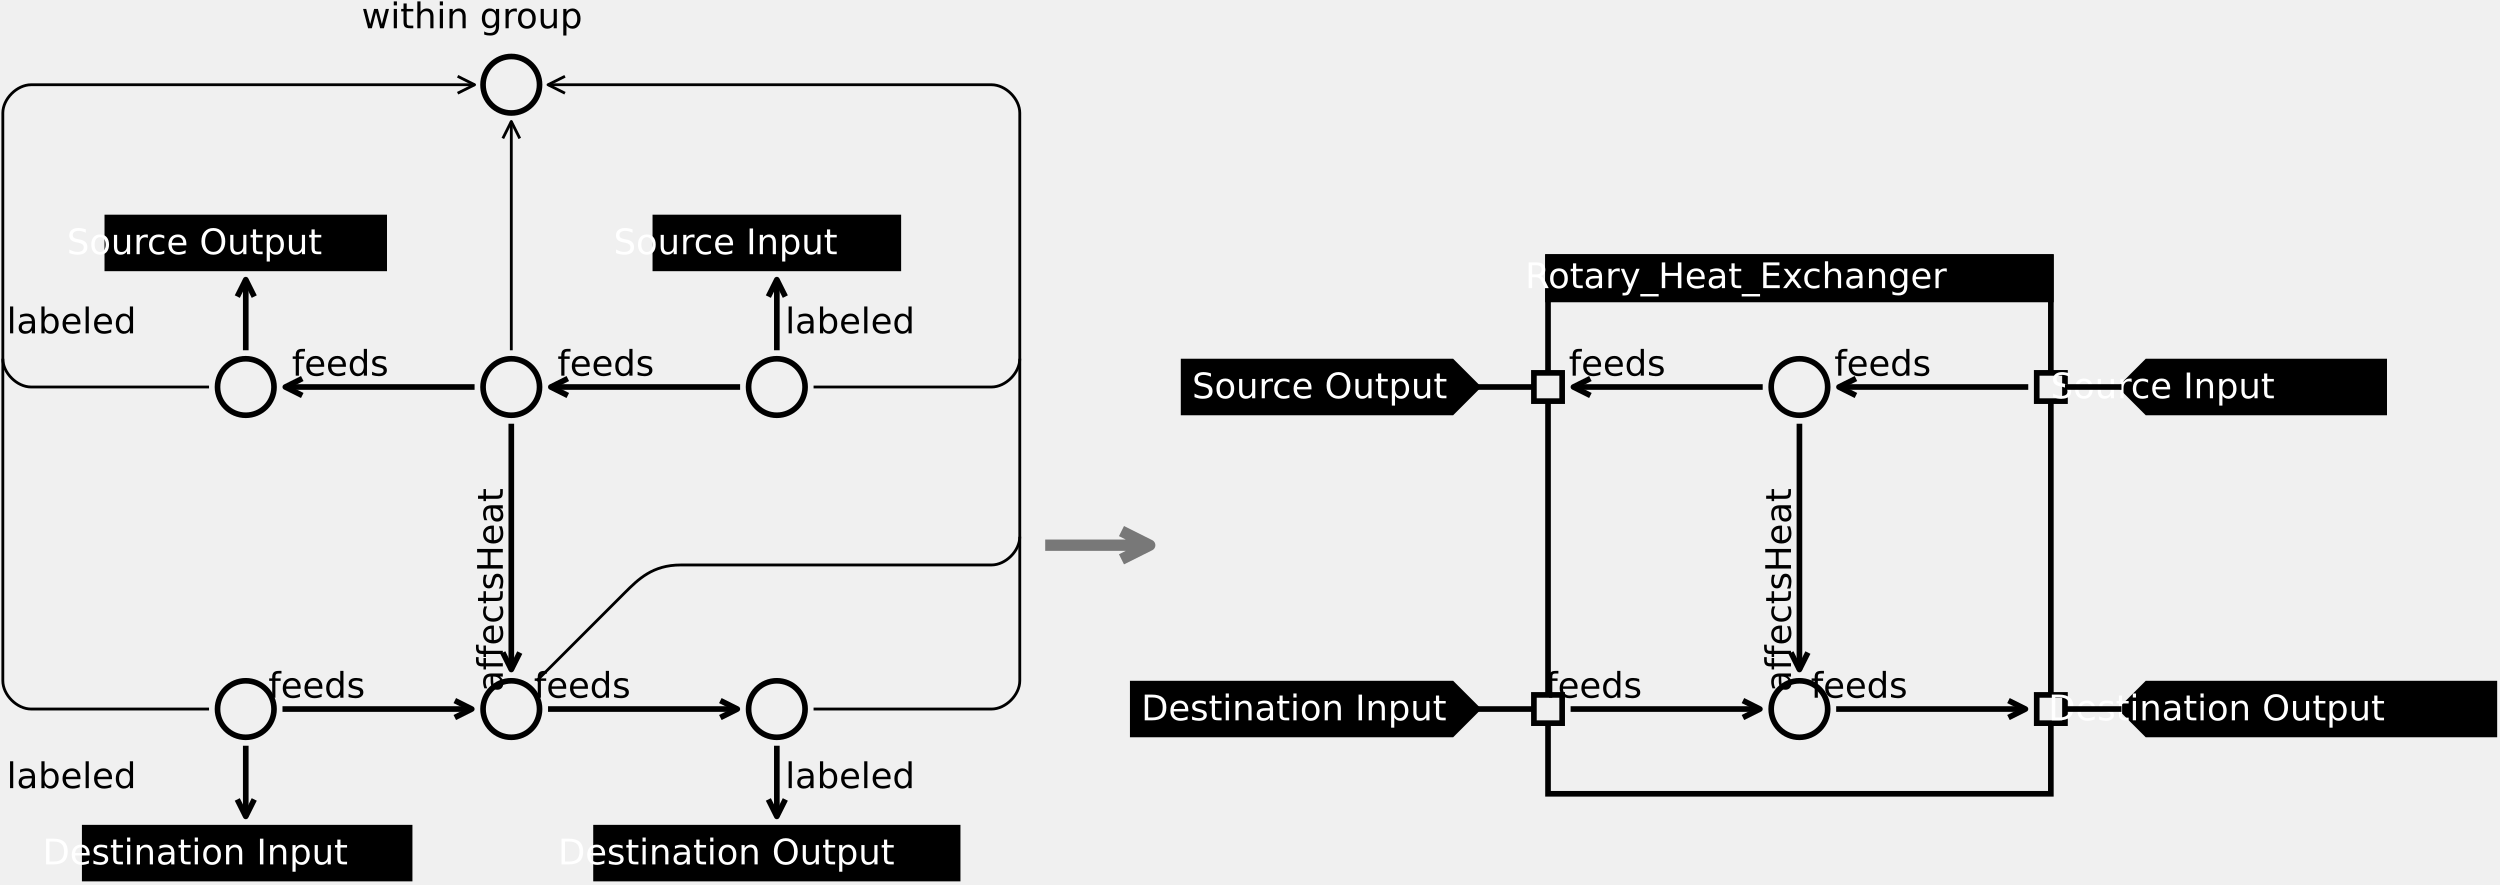
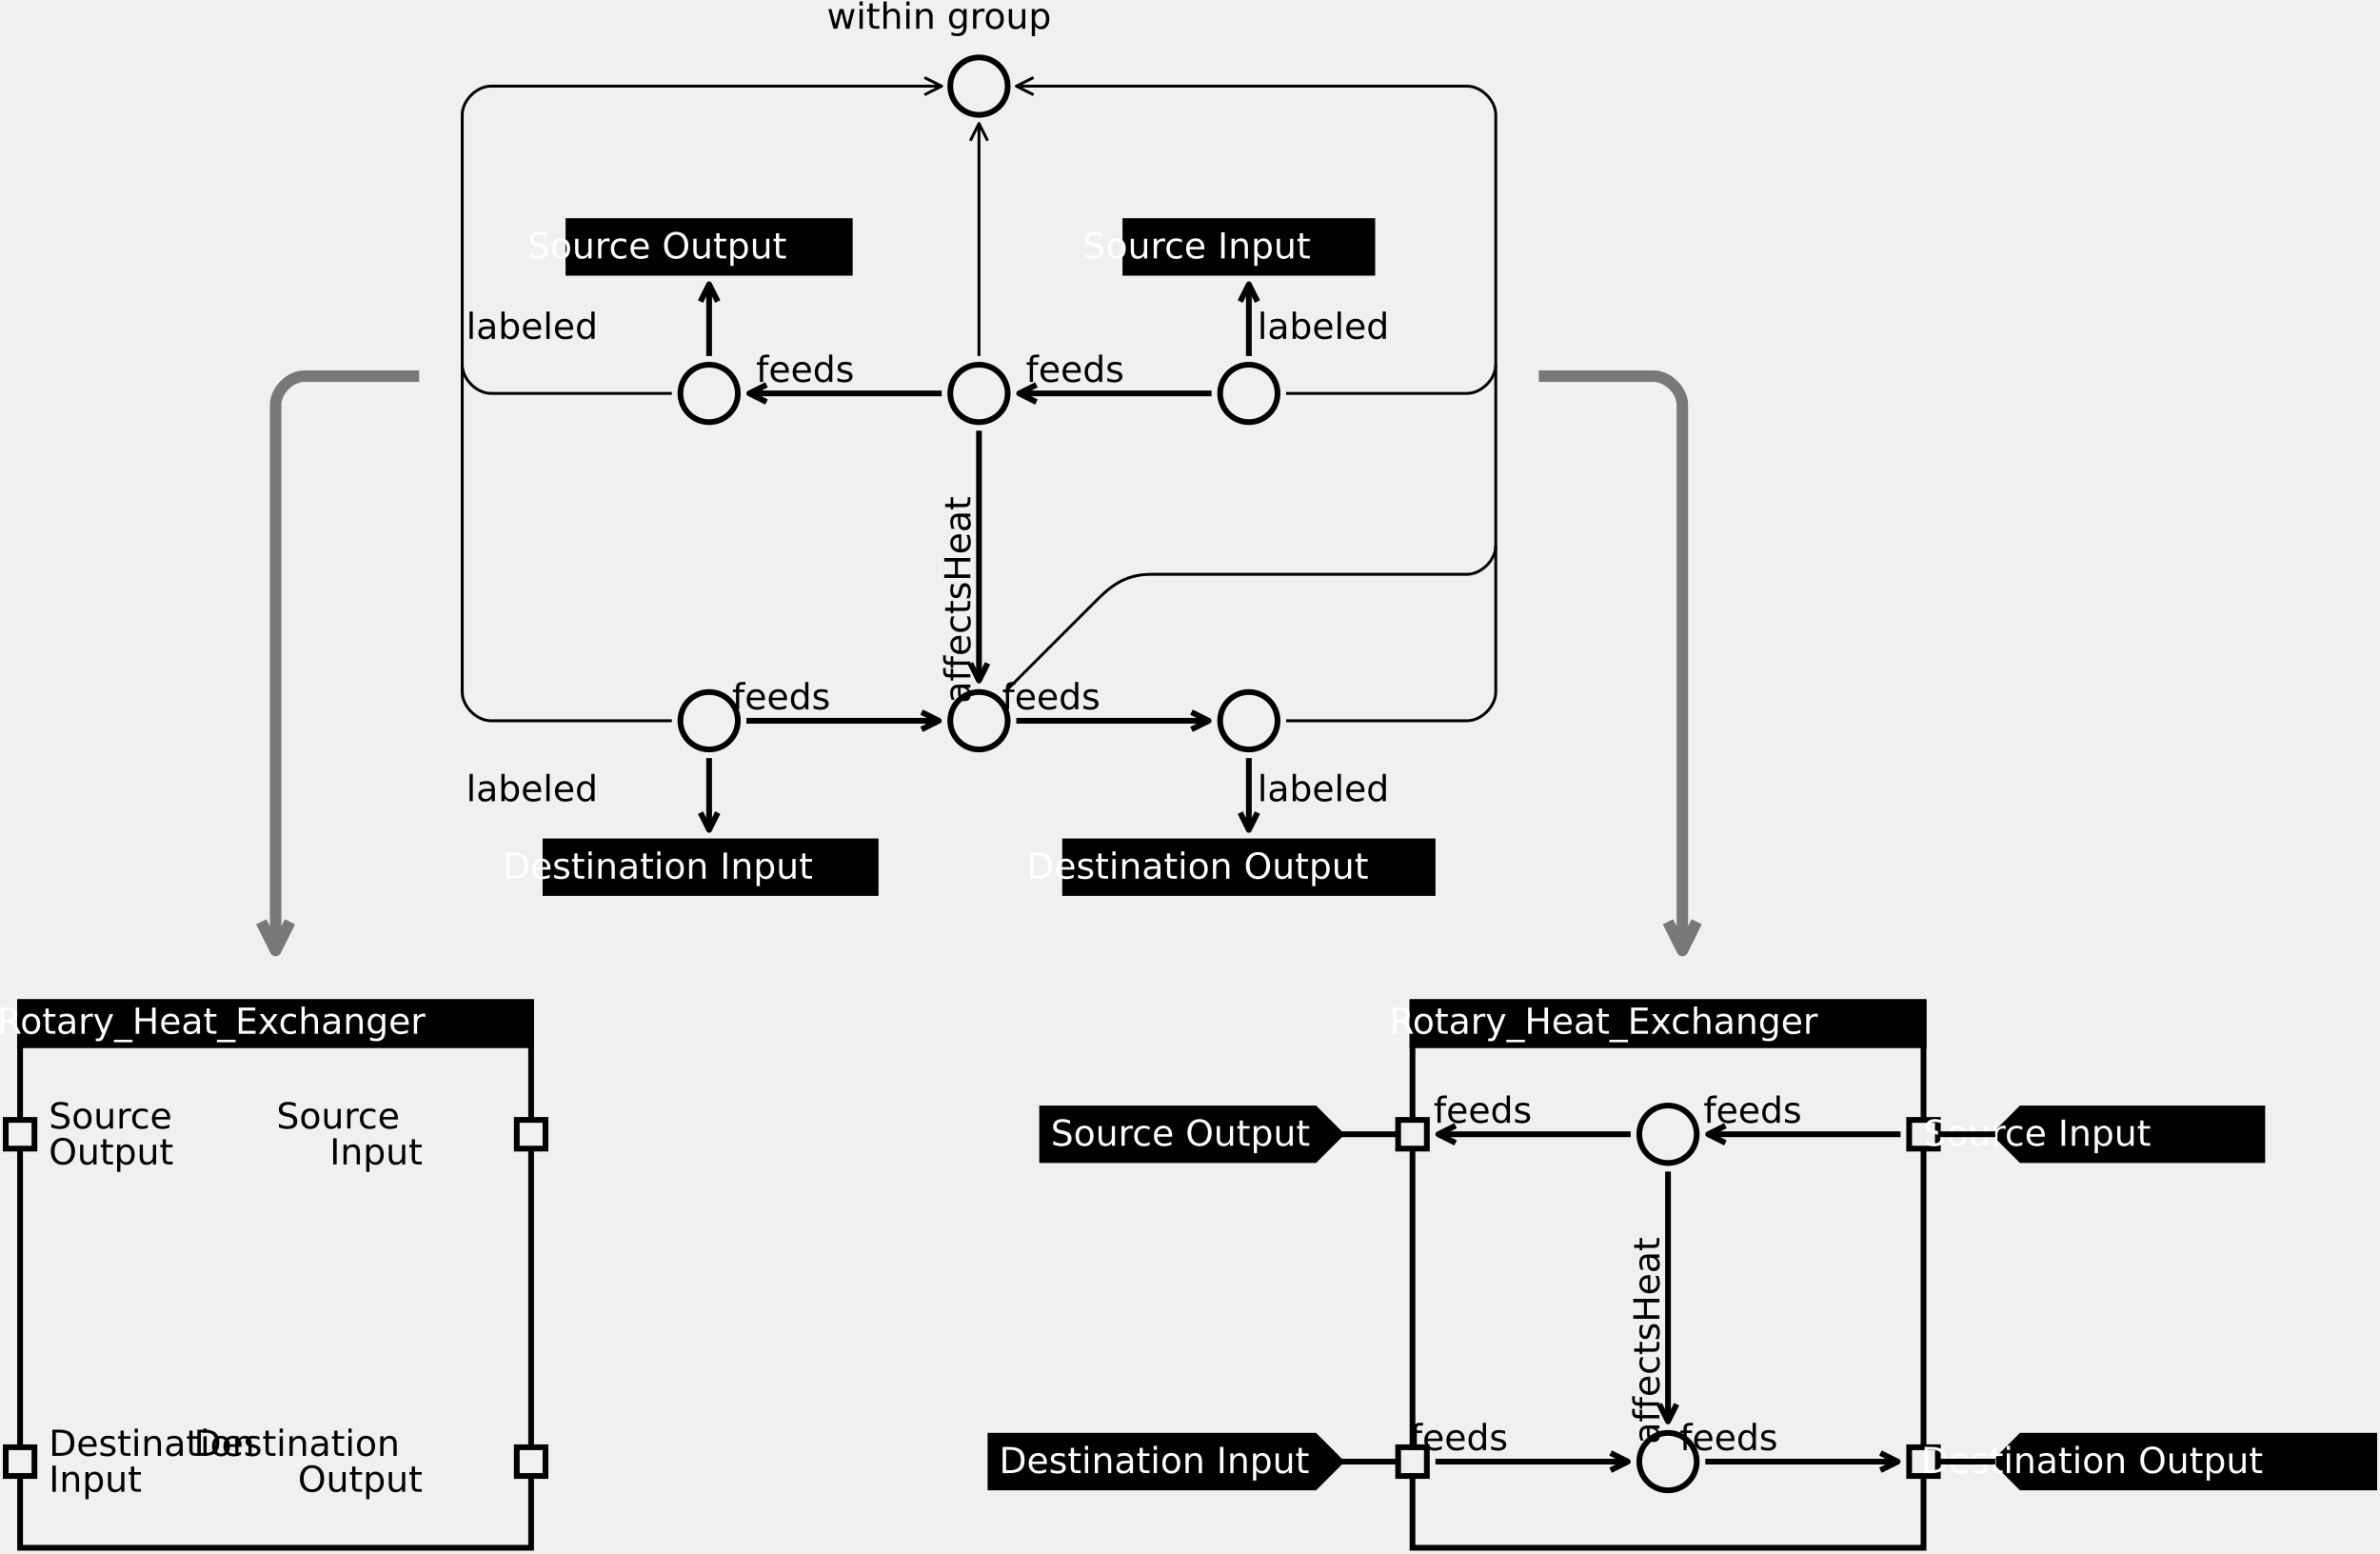
- <svg xmlns="http://www.w3.org/2000/svg" width="885" height="313" viewBox="0 0 885 313" id="svg2" version="1.1">
+ <svg xmlns="http://www.w3.org/2000/svg" width="829" height="541" viewBox="0 0 829 541" id="svg2" version="1.1">
  <defs id="defs4" />
-   <g id="layer1" transform="translate(0,-739.3622)">
-     <g id="g6864">
+   <g id="layer1" transform="translate(0,-511.3622)">
+     <g id="g6864" transform="translate(160,-228)">
      <circle r="10" cy="990.362" cx="181" id="path4150" style="color:#000000;clip-rule:nonzero;display:inline;overflow:visible;visibility:visible;opacity:1;isolation:auto;mix-blend-mode:normal;color-interpolation:sRGB;color-interpolation-filters:linearRGB;solid-color:#000000;solid-opacity:1;fill:none;fill-opacity:1;fill-rule:nonzero;stroke:#000000;stroke-width:2;stroke-linecap:butt;stroke-linejoin:miter;stroke-miterlimit:4;stroke-dasharray:none;stroke-dashoffset:0;stroke-opacity:1;color-rendering:auto;image-rendering:auto;shape-rendering:auto;text-rendering:auto;enable-background:accumulate" />
      <g transform="translate(170,18)" id="g4181">
        <text xml:space="preserve" style="font-style:normal;font-variant:normal;font-weight:normal;font-stretch:normal;font-size:12.5px;line-height:125%;font-family:'Bitstream Vera Sans';-inkscape-font-specification:'Bitstream Vera Sans, Normal';text-align:center;letter-spacing:0px;word-spacing:0px;writing-mode:lr-tb;text-anchor:middle;fill:#000000;fill-opacity:1;stroke:none;stroke-width:1px;stroke-linecap:butt;stroke-linejoin:miter;stroke-opacity:1" x="-40" y="968.362" id="text4152">
          <tspan id="tspan4154" x="-40" y="968.362">feeds</tspan>
        </text>
        <path style="fill:none;fill-rule:evenodd;stroke:#000000;stroke-width:2;stroke-linecap:butt;stroke-linejoin:miter;stroke-miterlimit:4;stroke-dasharray:none;stroke-opacity:1" d="m -70,972.362 67,0" id="path4156" />
        <path style="fill:none;fill-rule:evenodd;stroke:#000000;stroke-width:2;stroke-linecap:butt;stroke-linejoin:round;stroke-miterlimit:4;stroke-dasharray:none;stroke-opacity:1" d="m -9,969.362 6,3 -6,3" id="path4158" />
      </g>
      <g id="g4181-6" transform="translate(264,18)">
        <text xml:space="preserve" style="font-style:normal;font-variant:normal;font-weight:normal;font-stretch:normal;font-size:12.5px;line-height:125%;font-family:'Bitstream Vera Sans';-inkscape-font-specification:'Bitstream Vera Sans, Normal';text-align:center;letter-spacing:0px;word-spacing:0px;writing-mode:lr-tb;text-anchor:middle;fill:#000000;fill-opacity:1;stroke:none;stroke-width:1px;stroke-linecap:butt;stroke-linejoin:miter;stroke-opacity:1" x="-40" y="968.362" id="text4152-0">
          <tspan id="tspan4154-3" x="-40" y="968.362">feeds</tspan>
        </text>
        <path style="fill:none;fill-rule:evenodd;stroke:#000000;stroke-width:2;stroke-linecap:butt;stroke-linejoin:miter;stroke-miterlimit:4;stroke-dasharray:none;stroke-opacity:1" d="m -70,972.362 67,0" id="path4156-3" />
        <path style="fill:none;fill-rule:evenodd;stroke:#000000;stroke-width:2;stroke-linecap:butt;stroke-linejoin:round;stroke-miterlimit:4;stroke-dasharray:none;stroke-opacity:1" d="m -9,969.362 6,3 -6,3" id="path4158-6" />
      </g>
      <circle r="10" cy="876.362" cx="181" id="path4150-2" style="color:#000000;clip-rule:nonzero;display:inline;overflow:visible;visibility:visible;opacity:1;isolation:auto;mix-blend-mode:normal;color-interpolation:sRGB;color-interpolation-filters:linearRGB;solid-color:#000000;solid-opacity:1;fill:none;fill-opacity:1;fill-rule:nonzero;stroke:#000000;stroke-width:2;stroke-linecap:butt;stroke-linejoin:miter;stroke-miterlimit:4;stroke-dasharray:none;stroke-dashoffset:0;stroke-opacity:1;color-rendering:auto;image-rendering:auto;shape-rendering:auto;text-rendering:auto;enable-background:accumulate" />
      <g transform="translate(171,18)" id="g4355">
        <text xml:space="preserve" style="font-style:normal;font-variant:normal;font-weight:normal;font-stretch:normal;font-size:12.5px;line-height:125%;font-family:'Bitstream Vera Sans';-inkscape-font-specification:'Bitstream Vera Sans, Normal';text-align:center;letter-spacing:0px;word-spacing:0px;writing-mode:lr-tb;text-anchor:middle;fill:#000000;fill-opacity:1;stroke:none;stroke-width:1px;stroke-linecap:butt;stroke-linejoin:miter;stroke-opacity:1" x="-32.671" y="854.362" id="text4152-7">
          <tspan id="tspan4154-2" x="-32.671" y="854.362">feeds</tspan>
        </text>
        <path style="fill:none;fill-rule:evenodd;stroke:#000000;stroke-width:2;stroke-linecap:butt;stroke-linejoin:miter;stroke-miterlimit:4;stroke-dasharray:none;stroke-opacity:1" d="m -3,858.362 -67,0" id="path4156-5" />
        <path style="fill:none;fill-rule:evenodd;stroke:#000000;stroke-width:2;stroke-linecap:butt;stroke-linejoin:round;stroke-miterlimit:4;stroke-dasharray:none;stroke-opacity:1" d="m -64,855.362 -6,3 6,3" id="path4158-3" />
      </g>
      <g transform="translate(171,18)" id="g4361">
        <text xml:space="preserve" style="font-style:normal;font-variant:normal;font-weight:normal;font-stretch:normal;font-size:12.5px;line-height:125%;font-family:'Bitstream Vera Sans';-inkscape-font-specification:'Bitstream Vera Sans, Normal';text-align:center;letter-spacing:0px;word-spacing:0px;writing-mode:lr-tb;text-anchor:middle;fill:#000000;fill-opacity:1;stroke:none;stroke-width:1px;stroke-linecap:butt;stroke-linejoin:miter;stroke-opacity:1" x="61.329" y="854.362" id="text4152-0-6">
          <tspan id="tspan4154-3-8" x="61.329" y="854.362">feeds</tspan>
        </text>
        <path style="fill:none;fill-rule:evenodd;stroke:#000000;stroke-width:2;stroke-linecap:butt;stroke-linejoin:miter;stroke-miterlimit:4;stroke-dasharray:none;stroke-opacity:1" d="m 91,858.362 -67,0" id="path4156-3-1" />
        <path style="fill:none;fill-rule:evenodd;stroke:#000000;stroke-width:2;stroke-linecap:butt;stroke-linejoin:round;stroke-miterlimit:4;stroke-dasharray:none;stroke-opacity:1" d="m 30,855.362 -6,3 6,3" id="path4158-6-3" />
      </g>
      <g transform="translate(71,7)" id="g4317">
        <text xml:space="preserve" style="font-style:normal;font-variant:normal;font-weight:normal;font-stretch:normal;font-size:12.5px;line-height:125%;font-family:'Bitstream Vera Sans';-inkscape-font-specification:'Bitstream Vera Sans, Normal';text-align:center;letter-spacing:0px;word-spacing:0px;writing-mode:lr-tb;text-anchor:middle;fill:#000000;fill-opacity:1;stroke:none;stroke-width:1px;stroke-linecap:butt;stroke-linejoin:miter;stroke-opacity:1" x="-923.362" y="107" id="text4152-7-4" transform="matrix(0,-1,1,0,0,0)">
          <tspan id="tspan4154-2-0" x="-923.362" y="107">affectsHeat</tspan>
        </text>
        <path style="fill:none;fill-rule:evenodd;stroke:#000000;stroke-width:2;stroke-linecap:butt;stroke-linejoin:miter;stroke-miterlimit:4;stroke-dasharray:none;stroke-opacity:1" d="m 110,882.362 0,87" id="path4156-5-3" />
        <path style="fill:none;fill-rule:evenodd;stroke:#000000;stroke-width:2;stroke-linecap:butt;stroke-linejoin:round;stroke-miterlimit:4;stroke-dasharray:none;stroke-opacity:1" d="m 113,963.362 -3,6 -3,-6" id="path4158-3-5" />
      </g>
      <circle r="10" cy="876.362" cx="87" id="path4150-2-9" style="color:#000000;clip-rule:nonzero;display:inline;overflow:visible;visibility:visible;opacity:1;isolation:auto;mix-blend-mode:normal;color-interpolation:sRGB;color-interpolation-filters:linearRGB;solid-color:#000000;solid-opacity:1;fill:none;fill-opacity:1;fill-rule:nonzero;stroke:#000000;stroke-width:2;stroke-linecap:butt;stroke-linejoin:miter;stroke-miterlimit:4;stroke-dasharray:none;stroke-dashoffset:0;stroke-opacity:1;color-rendering:auto;image-rendering:auto;shape-rendering:auto;text-rendering:auto;enable-background:accumulate" />
      <circle r="10" cy="876.362" cx="275" id="path4150-2-1" style="color:#000000;clip-rule:nonzero;display:inline;overflow:visible;visibility:visible;opacity:1;isolation:auto;mix-blend-mode:normal;color-interpolation:sRGB;color-interpolation-filters:linearRGB;solid-color:#000000;solid-opacity:1;fill:none;fill-opacity:1;fill-rule:nonzero;stroke:#000000;stroke-width:2;stroke-linecap:butt;stroke-linejoin:miter;stroke-miterlimit:4;stroke-dasharray:none;stroke-dashoffset:0;stroke-opacity:1;color-rendering:auto;image-rendering:auto;shape-rendering:auto;text-rendering:auto;enable-background:accumulate" />
      <circle r="10" cy="990.362" cx="275" id="path4150-2-8" style="color:#000000;clip-rule:nonzero;display:inline;overflow:visible;visibility:visible;opacity:1;isolation:auto;mix-blend-mode:normal;color-interpolation:sRGB;color-interpolation-filters:linearRGB;solid-color:#000000;solid-opacity:1;fill:none;fill-opacity:1;fill-rule:nonzero;stroke:#000000;stroke-width:2;stroke-linecap:butt;stroke-linejoin:miter;stroke-miterlimit:4;stroke-dasharray:none;stroke-dashoffset:0;stroke-opacity:1;color-rendering:auto;image-rendering:auto;shape-rendering:auto;text-rendering:auto;enable-background:accumulate" />
      <circle r="10" cy="990.362" cx="87" id="path4150-2-17" style="color:#000000;clip-rule:nonzero;display:inline;overflow:visible;visibility:visible;opacity:1;isolation:auto;mix-blend-mode:normal;color-interpolation:sRGB;color-interpolation-filters:linearRGB;solid-color:#000000;solid-opacity:1;fill:none;fill-opacity:1;fill-rule:nonzero;stroke:#000000;stroke-width:2;stroke-linecap:butt;stroke-linejoin:miter;stroke-miterlimit:4;stroke-dasharray:none;stroke-dashoffset:0;stroke-opacity:1;color-rendering:auto;image-rendering:auto;shape-rendering:auto;text-rendering:auto;enable-background:accumulate" />
      <g transform="translate(160,32)" id="g4291">
        <text xml:space="preserve" style="font-style:normal;font-variant:normal;font-weight:normal;font-stretch:normal;font-size:12.5px;line-height:125%;font-family:'Bitstream Vera Sans';-inkscape-font-specification:'Bitstream Vera Sans, Normal';text-align:end;letter-spacing:0px;word-spacing:0px;writing-mode:lr-tb;text-anchor:end;fill:#000000;fill-opacity:1;stroke:none;stroke-width:1px;stroke-linecap:butt;stroke-linejoin:miter;stroke-opacity:1" x="-76" y="825.362" id="text4152-7-3">
          <tspan id="tspan4154-2-1" x="-76" y="825.362">labeled</tspan>
        </text>
        <g id="g4287" transform="matrix(0,1,-1,0,773.3622,864.3623)">
          <path id="path4156-5-1" d="m -33,846.362 -25,0" style="fill:none;fill-rule:evenodd;stroke:#000000;stroke-width:2;stroke-linecap:butt;stroke-linejoin:miter;stroke-miterlimit:4;stroke-dasharray:none;stroke-opacity:1" />
          <path id="path4158-3-0" d="m -52,843.362 -6,3 6,3" style="fill:none;fill-rule:evenodd;stroke:#000000;stroke-width:2;stroke-linecap:butt;stroke-linejoin:round;stroke-miterlimit:4;stroke-dasharray:none;stroke-opacity:1" />
        </g>
      </g>
      <g transform="translate(348,32)" id="g4291-9">
        <text xml:space="preserve" style="font-style:normal;font-variant:normal;font-weight:normal;font-stretch:normal;font-size:12.5px;line-height:125%;font-family:'Bitstream Vera Sans';-inkscape-font-specification:'Bitstream Vera Sans, Normal';text-align:start;letter-spacing:0px;word-spacing:0px;writing-mode:lr-tb;text-anchor:start;fill:#000000;fill-opacity:1;stroke:none;stroke-width:1px;stroke-linecap:butt;stroke-linejoin:miter;stroke-opacity:1" x="-70" y="825.362" id="text4152-7-3-6">
          <tspan id="tspan4154-2-1-9" x="-70" y="825.362">labeled</tspan>
        </text>
        <g id="g4287-3" transform="matrix(0,1,-1,0,773.3622,864.3623)">
          <path id="path4156-5-1-3" d="m -33,846.362 -25,0" style="fill:none;fill-rule:evenodd;stroke:#000000;stroke-width:2;stroke-linecap:butt;stroke-linejoin:miter;stroke-miterlimit:4;stroke-dasharray:none;stroke-opacity:1" />
          <path id="path4158-3-0-8" d="m -52,843.362 -6,3 6,3" style="fill:none;fill-rule:evenodd;stroke:#000000;stroke-width:2;stroke-linecap:butt;stroke-linejoin:round;stroke-miterlimit:4;stroke-dasharray:none;stroke-opacity:1" />
        </g>
      </g>
      <g transform="matrix(1,0,0,-1,160,1834.724)" id="g4291-0">
        <text transform="scale(1,-1)" xml:space="preserve" style="font-style:normal;font-variant:normal;font-weight:normal;font-stretch:normal;font-size:12.5px;line-height:125%;font-family:'Bitstream Vera Sans';-inkscape-font-specification:'Bitstream Vera Sans, Normal';text-align:end;letter-spacing:0px;word-spacing:0px;writing-mode:lr-tb;text-anchor:end;fill:#000000;fill-opacity:1;stroke:none;stroke-width:1px;stroke-linecap:butt;stroke-linejoin:miter;stroke-opacity:1" x="-76" y="-816.362" id="text4152-7-3-5">
          <tspan id="tspan4154-2-1-6" x="-76" y="-816.362">labeled</tspan>
        </text>
        <g id="g4287-6" transform="matrix(0,1,-1,0,773.3622,864.3623)">
          <path id="path4156-5-1-4" d="m -33,846.362 -25,0" style="fill:none;fill-rule:evenodd;stroke:#000000;stroke-width:2;stroke-linecap:butt;stroke-linejoin:miter;stroke-miterlimit:4;stroke-dasharray:none;stroke-opacity:1" />
          <path id="path4158-3-0-0" d="m -52,843.362 -6,3 6,3" style="fill:none;fill-rule:evenodd;stroke:#000000;stroke-width:2;stroke-linecap:butt;stroke-linejoin:round;stroke-miterlimit:4;stroke-dasharray:none;stroke-opacity:1" />
        </g>
      </g>
      <g transform="matrix(1,0,0,-1,348,1834.724)" id="g4291-0-0">
        <text transform="scale(1,-1)" xml:space="preserve" style="font-style:normal;font-variant:normal;font-weight:normal;font-stretch:normal;font-size:12.5px;line-height:125%;font-family:'Bitstream Vera Sans';-inkscape-font-specification:'Bitstream Vera Sans, Normal';text-align:start;letter-spacing:0px;word-spacing:0px;writing-mode:lr-tb;text-anchor:start;fill:#000000;fill-opacity:1;stroke:none;stroke-width:1px;stroke-linecap:butt;stroke-linejoin:miter;stroke-opacity:1" x="-70" y="-816.362" id="text4152-7-3-5-4">
          <tspan id="tspan4154-2-1-6-6" x="-70" y="-816.362">labeled</tspan>
        </text>
        <g id="g4287-6-2" transform="matrix(0,1,-1,0,773.3622,864.3623)">
          <path id="path4156-5-1-4-6" d="m -33,846.362 -25,0" style="fill:none;fill-rule:evenodd;stroke:#000000;stroke-width:2;stroke-linecap:butt;stroke-linejoin:miter;stroke-miterlimit:4;stroke-dasharray:none;stroke-opacity:1" />
          <path id="path4158-3-0-0-7" d="m -52,843.362 -6,3 6,3" style="fill:none;fill-rule:evenodd;stroke:#000000;stroke-width:2;stroke-linecap:butt;stroke-linejoin:round;stroke-miterlimit:4;stroke-dasharray:none;stroke-opacity:1" />
        </g>
      </g>
      <g transform="translate(99,-50)" id="g6458">
        <path style="fill:#000000;fill-opacity:1;fill-rule:evenodd;stroke:#000000;stroke-width:2;stroke-linecap:butt;stroke-linejoin:miter;stroke-miterlimit:4;stroke-dasharray:none;stroke-opacity:1" d="m 37,866.362 -98,2e-5 0,18 98,-2e-5 z" id="path6112-9-5-2" />
        <text xml:space="preserve" style="font-style:normal;font-variant:normal;font-weight:normal;font-stretch:normal;font-size:12.5px;line-height:125%;font-family:'Bitstream Vera Sans';-inkscape-font-specification:'Bitstream Vera Sans, Normal';text-align:center;letter-spacing:0px;word-spacing:0px;writing-mode:lr-tb;text-anchor:middle;fill:#ffffff;fill-opacity:1;stroke:none;stroke-width:1px;stroke-linecap:butt;stroke-linejoin:miter;stroke-opacity:1" x="-12.259" y="879.362" id="text4152-7-8-6-0-5-7-0-2">
          <tspan id="tspan4154-2-93-4-0-2-9-0-0" x="-12.259" y="879.362">Source Output</tspan>
        </text>
      </g>
      <g id="g6414-7" transform="translate(275,166)">
        <path style="fill:#000000;fill-opacity:1;fill-rule:evenodd;stroke:#000000;stroke-width:2;stroke-linecap:butt;stroke-linejoin:miter;stroke-miterlimit:4;stroke-dasharray:none;stroke-opacity:1" d="m 64,866.362 -128,0 0,18 128,0 z" id="path6112-9-5-2-4" />
        <text xml:space="preserve" style="font-style:normal;font-variant:normal;font-weight:normal;font-stretch:normal;font-size:12.5px;line-height:125%;font-family:'Bitstream Vera Sans';-inkscape-font-specification:'Bitstream Vera Sans, Normal';text-align:center;letter-spacing:0px;word-spacing:0px;writing-mode:lr-tb;text-anchor:middle;fill:#ffffff;fill-opacity:1;stroke:none;stroke-width:1px;stroke-linecap:butt;stroke-linejoin:miter;stroke-opacity:1" x="0" y="879.362" id="text4152-7-8-6-0-5-7-0-2-0">
          <tspan id="tspan4154-2-93-4-0-2-9-0-0-6" x="0" y="879.362">Destination Output</tspan>
        </text>
      </g>
      <g id="g6414-7-4" transform="translate(87,166)">
        <path style="fill:#000000;fill-opacity:1;fill-rule:evenodd;stroke:#000000;stroke-width:2;stroke-linecap:butt;stroke-linejoin:miter;stroke-miterlimit:4;stroke-dasharray:none;stroke-opacity:1" d="m 58,866.362 -115,0 0,18 115,0 z" id="path6112-9-5-2-4-7" />
        <text xml:space="preserve" style="font-style:normal;font-variant:normal;font-weight:normal;font-stretch:normal;font-size:12.5px;line-height:125%;font-family:'Bitstream Vera Sans';-inkscape-font-specification:'Bitstream Vera Sans, Normal';text-align:center;letter-spacing:0px;word-spacing:0px;writing-mode:lr-tb;text-anchor:middle;fill:#ffffff;fill-opacity:1;stroke:none;stroke-width:1px;stroke-linecap:butt;stroke-linejoin:miter;stroke-opacity:1" x="0" y="879.362" id="text4152-7-8-6-0-5-7-0-2-0-4">
          <tspan id="tspan4154-2-93-4-0-2-9-0-0-6-8" x="0" y="879.362">Destination Input</tspan>
        </text>
      </g>
      <g id="g6458-5" transform="translate(287,-50)">
        <path style="fill:#000000;fill-opacity:1;fill-rule:evenodd;stroke:#000000;stroke-width:2;stroke-linecap:butt;stroke-linejoin:miter;stroke-miterlimit:4;stroke-dasharray:none;stroke-opacity:1" d="m 31,866.362 -86,0 0,18 86,0 z" id="path6112-9-5-2-8" />
        <text xml:space="preserve" style="font-style:normal;font-variant:normal;font-weight:normal;font-stretch:normal;font-size:12.5px;line-height:125%;font-family:'Bitstream Vera Sans';-inkscape-font-specification:'Bitstream Vera Sans, Normal';text-align:center;letter-spacing:0px;word-spacing:0px;writing-mode:lr-tb;text-anchor:middle;fill:#ffffff;fill-opacity:1;stroke:none;stroke-width:1px;stroke-linecap:butt;stroke-linejoin:miter;stroke-opacity:1" x="-12.259" y="879.362" id="text4152-7-8-6-0-5-7-0-2-2">
          <tspan id="tspan4154-2-93-4-0-2-9-0-0-60" x="-12.259" y="879.362">Source Input</tspan>
        </text>
      </g>
      <circle r="10" cy="769.362" cx="181" id="path4150-2-6" style="color:#000000;clip-rule:nonzero;display:inline;overflow:visible;visibility:visible;opacity:1;isolation:auto;mix-blend-mode:normal;color-interpolation:sRGB;color-interpolation-filters:linearRGB;solid-color:#000000;solid-opacity:1;fill:none;fill-opacity:1;fill-rule:nonzero;stroke:#000000;stroke-width:2;stroke-linecap:butt;stroke-linejoin:miter;stroke-miterlimit:4;stroke-dasharray:none;stroke-dashoffset:0;stroke-opacity:1;color-rendering:auto;image-rendering:auto;shape-rendering:auto;text-rendering:auto;enable-background:accumulate" />
      <g id="g6601-9" transform="matrix(-1,0,0,1,341,7)">
        <path style="fill:none;fill-rule:evenodd;stroke:#000000;stroke-width:1px;stroke-linecap:butt;stroke-linejoin:miter;stroke-opacity:1" d="m 267,983.362 63,0 c 5,0 10,-5 10,-10 l 0,-201 c 0,-5 -5,-10 -10,-10 l -157,0" id="path6582-6" />
        <path id="path4158-6-3-8-0" d="m 179,759.362 -6,3 6,3" style="fill:none;fill-rule:evenodd;stroke:#000000;stroke-width:1;stroke-linecap:butt;stroke-linejoin:round;stroke-miterlimit:4;stroke-dasharray:none;stroke-opacity:1" />
        <path style="fill:none;fill-rule:evenodd;stroke:#000000;stroke-width:1px;stroke-linecap:butt;stroke-linejoin:miter;stroke-opacity:1" d="m 267,869.362 63,0 c 5,0 10,-5 10,-10" id="path6599-7" />
      </g>
      <g transform="translate(21,7)" id="g6645">
        <path style="fill:none;fill-rule:evenodd;stroke:#000000;stroke-width:1px;stroke-linecap:butt;stroke-linejoin:miter;stroke-opacity:1" d="m 160,856.362 0,-81" id="path6526" />
        <path style="fill:none;fill-rule:evenodd;stroke:#000000;stroke-width:1;stroke-linecap:butt;stroke-linejoin:round;stroke-miterlimit:4;stroke-dasharray:none;stroke-opacity:1" d="m 163,781.362 -3,-6 -3,6" id="path4158-6-3-8-01" />
      </g>
      <g transform="translate(21,7)" id="g6654">
        <path style="fill:none;fill-rule:evenodd;stroke:#000000;stroke-width:1px;stroke-linecap:butt;stroke-linejoin:miter;stroke-opacity:1" d="m 267,983.362 63,0 c 5,0 10,-5 10,-10 l 0,-201 c 0,-5 -5,-10 -10,-10 l -157,0" id="path6582" />
        <path id="path4158-6-3-8" d="m 179,759.362 -6,3 6,3" style="fill:none;fill-rule:evenodd;stroke:#000000;stroke-width:1;stroke-linecap:butt;stroke-linejoin:round;stroke-miterlimit:4;stroke-dasharray:none;stroke-opacity:1" />
        <path style="fill:none;fill-rule:evenodd;stroke:#000000;stroke-width:1px;stroke-linecap:butt;stroke-linejoin:miter;stroke-opacity:1" d="m 267,869.362 63,0 c 5,0 10,-5 10,-10" id="path6599" />
        <path style="fill:none;fill-rule:evenodd;stroke:#000000;stroke-width:1px;stroke-linecap:butt;stroke-linejoin:miter;stroke-opacity:1" d="m 169,973.362 31,-31 c 5,-5 10,-10 20,-10 l 110,0 c 5,0 10,-5 10,-10" id="path6649" />
      </g>
      <text xml:space="preserve" style="font-style:normal;font-variant:normal;font-weight:normal;font-stretch:normal;font-size:12.5px;line-height:125%;font-family:'Bitstream Vera Sans';-inkscape-font-specification:'Bitstream Vera Sans, Normal';text-align:center;letter-spacing:0px;word-spacing:0px;writing-mode:lr-tb;text-anchor:middle;fill:#000000;fill-opacity:1;stroke:none;stroke-width:1px;stroke-linecap:butt;stroke-linejoin:miter;stroke-opacity:1" x="181" y="749.362" id="text4152-01">
        <tspan id="tspan4154-37" x="181" y="749.362">within group</tspan>
      </text>
    </g>
-     <g id="g8287" transform="translate(514,-602.0001)">
+     <g transform="translate(458.0001,-572.0001)" id="g4765">
      <g transform="translate(-493.0001,572.0001)" id="g4250">
        <path style="fill:none;fill-rule:evenodd;stroke:#000000;stroke-width:2;stroke-linecap:butt;stroke-linejoin:miter;stroke-miterlimit:4;stroke-dasharray:none;stroke-opacity:1" d="m 532,1015.362 -10,0 0,10 10,0 z" id="path5458-4" />
        <path style="fill:none;fill-rule:evenodd;stroke:#000000;stroke-width:2;stroke-linecap:butt;stroke-linejoin:miter;stroke-miterlimit:4;stroke-dasharray:none;stroke-opacity:1" d="m 532,901.362 -10,0 0,10 10,0 z" id="path5458-0-9" />
        <path style="fill:none;fill-rule:evenodd;stroke:#000000;stroke-width:2;stroke-linecap:butt;stroke-linejoin:miter;stroke-miterlimit:4;stroke-dasharray:none;stroke-opacity:1" d="m 710,901.362 -10,0 0,10 10,0 z" id="path5458-2-2" />
        <path style="fill:none;fill-rule:evenodd;stroke:#000000;stroke-width:2;stroke-linecap:butt;stroke-linejoin:miter;stroke-miterlimit:4;stroke-dasharray:none;stroke-opacity:1" d="m 710,1015.362 -10,0 0,10 10,0 z" id="path5458-09-7" />
        <g id="g5748-8" transform="translate(615,168)">
          <path id="path5687-7" d="m -88,743.362 0,104" style="fill:none;fill-rule:evenodd;stroke:#000000;stroke-width:2;stroke-linecap:butt;stroke-linejoin:miter;stroke-miterlimit:4;stroke-dasharray:none;stroke-opacity:1" />
          <path id="path5689-9" d="m 90,743.362 0,104" style="fill:none;fill-rule:evenodd;stroke:#000000;stroke-width:2;stroke-linecap:butt;stroke-linejoin:miter;stroke-miterlimit:4;stroke-dasharray:none;stroke-opacity:1" />
          <path id="path5691-6" d="m -88,857.362 0,25 178,0 0,-25" style="fill:none;fill-rule:evenodd;stroke:#000000;stroke-width:2;stroke-linecap:butt;stroke-linejoin:miter;stroke-miterlimit:4;stroke-dasharray:none;stroke-opacity:1" />
          <path id="path5693-8" d="m -88,733.362 0,-41 178,0 0,41" style="fill:none;fill-rule:evenodd;stroke:#000000;stroke-width:2;stroke-linecap:butt;stroke-linejoin:miter;stroke-miterlimit:4;stroke-dasharray:none;stroke-opacity:1" />
        </g>
        <g id="g5756-0" transform="translate(615,188)">
          <path style="fill:#000000;fill-opacity:1;fill-rule:evenodd;stroke:#000000;stroke-width:2;stroke-linecap:butt;stroke-linejoin:miter;stroke-miterlimit:4;stroke-dasharray:none;stroke-opacity:1" d="m -88,672.362 0,15 178,0 0,-15 z" id="path5746-4" />
          <text id="text4152-7-8-6-5-6-2" y="683.362" x="0.393" style="font-style:normal;font-variant:normal;font-weight:normal;font-stretch:normal;font-size:12.5px;line-height:125%;font-family:'Bitstream Vera Sans';-inkscape-font-specification:'Bitstream Vera Sans, Normal';text-align:center;letter-spacing:0px;word-spacing:0px;writing-mode:lr-tb;text-anchor:middle;fill:#ffffff;fill-opacity:1;stroke:none;stroke-width:1px;stroke-linecap:butt;stroke-linejoin:miter;stroke-opacity:1" xml:space="preserve">
            <tspan y="683.362" x="0.393" id="tspan4154-2-93-4-2-6-0">Rotary_Heat_Exchanger</tspan>
          </text>
        </g>
      </g>
      <g transform="translate(-524.0001,607.0001)" id="g6118">
        <path style="fill:#000000;fill-opacity:1;fill-rule:evenodd;stroke:#000000;stroke-width:2;stroke-linecap:butt;stroke-linejoin:miter;stroke-miterlimit:4;stroke-dasharray:none;stroke-opacity:1" d="m 770,862.362 84,-6e-5 0,18 -84,6e-5 -9,-9 z" id="path6112" />
        <text xml:space="preserve" style="font-style:normal;font-variant:normal;font-weight:normal;font-stretch:normal;font-size:12.5px;line-height:125%;font-family:'Bitstream Vera Sans';-inkscape-font-specification:'Bitstream Vera Sans, Normal';text-align:end;letter-spacing:0px;word-spacing:0px;writing-mode:lr-tb;text-anchor:end;fill:#ffffff;fill-opacity:1;stroke:none;stroke-width:1px;stroke-linecap:butt;stroke-linejoin:miter;stroke-opacity:1" x="851" y="875.362" id="text4152-7-8-6-0-5">
          <tspan id="tspan4154-2-93-4-0-2" x="851" y="875.362">Source Input</tspan>
        </text>
        <path style="fill:none;fill-rule:evenodd;stroke:#000000;stroke-width:2;stroke-linecap:butt;stroke-linejoin:miter;stroke-miterlimit:4;stroke-dasharray:none;stroke-opacity:1" d="m 761,871.362 -20,0" id="path6116" />
      </g>
      <g id="g6118-8" transform="translate(-484.0001,721.0001)">
        <path style="fill:#000000;fill-opacity:1;fill-rule:evenodd;stroke:#000000;stroke-width:2;stroke-linecap:butt;stroke-linejoin:miter;stroke-miterlimit:4;stroke-dasharray:none;stroke-opacity:1" d="m 730,862.362 123,-6e-5 0,18 -123,6e-5 -9,-9 z" id="path6112-9" />
        <text xml:space="preserve" style="font-style:normal;font-variant:normal;font-weight:normal;font-stretch:normal;font-size:12.5px;line-height:125%;font-family:'Bitstream Vera Sans';-inkscape-font-specification:'Bitstream Vera Sans, Normal';text-align:end;letter-spacing:0px;word-spacing:0px;writing-mode:lr-tb;text-anchor:end;fill:#ffffff;fill-opacity:1;stroke:none;stroke-width:1px;stroke-linecap:butt;stroke-linejoin:miter;stroke-opacity:1" x="850" y="875.362" id="text4152-7-8-6-0-5-7">
          <tspan id="tspan4154-2-93-4-0-2-9" x="850" y="875.362">Destination Output</tspan>
        </text>
        <path style="fill:none;fill-rule:evenodd;stroke:#000000;stroke-width:2;stroke-linecap:butt;stroke-linejoin:miter;stroke-miterlimit:4;stroke-dasharray:none;stroke-opacity:1" d="m 721,871.362 -20,0" id="path6116-2" />
      </g>
      <g id="g6118-8-2" transform="matrix(-1,0,0,1,740.9999,721.0001)">
        <path style="fill:#000000;fill-opacity:1;fill-rule:evenodd;stroke:#000000;stroke-width:2;stroke-linecap:butt;stroke-linejoin:miter;stroke-miterlimit:4;stroke-dasharray:none;stroke-opacity:1" d="m 741,862.362 113,-6e-5 0,18 -113,6e-5 -9,-9 z" id="path6112-9-5" />
        <text transform="scale(-1,1)" xml:space="preserve" style="font-style:normal;font-variant:normal;font-weight:normal;font-stretch:normal;font-size:12.5px;line-height:125%;font-family:'Bitstream Vera Sans';-inkscape-font-specification:'Bitstream Vera Sans, Normal';text-align:start;letter-spacing:0px;word-spacing:0px;writing-mode:lr-tb;text-anchor:start;fill:#ffffff;fill-opacity:1;stroke:none;stroke-width:1px;stroke-linecap:butt;stroke-linejoin:miter;stroke-opacity:1" x="-851" y="875.362" id="text4152-7-8-6-0-5-7-0">
          <tspan id="tspan4154-2-93-4-0-2-9-0" x="-851" y="875.362">Destination Input</tspan>
        </text>
        <path style="fill:none;fill-rule:evenodd;stroke:#000000;stroke-width:2;stroke-linecap:butt;stroke-linejoin:miter;stroke-miterlimit:4;stroke-dasharray:none;stroke-opacity:1" d="m 732,871.362 -20,0" id="path6116-2-5" />
      </g>
      <g id="g6118-8-2-2" transform="matrix(-1,0,0,1,758.9999,607.0001)">
        <path style="fill:#000000;fill-opacity:1;fill-rule:evenodd;stroke:#000000;stroke-width:2;stroke-linecap:butt;stroke-linejoin:miter;stroke-miterlimit:4;stroke-dasharray:none;stroke-opacity:1" d="m 759,862.362 95,-6e-5 0,18 -95,6e-5 -9,-9 z" id="path6112-9-5-2-1" />
        <text transform="scale(-1,1)" xml:space="preserve" style="font-style:normal;font-variant:normal;font-weight:normal;font-stretch:normal;font-size:12.5px;line-height:125%;font-family:'Bitstream Vera Sans';-inkscape-font-specification:'Bitstream Vera Sans, Normal';text-align:start;letter-spacing:0px;word-spacing:0px;writing-mode:lr-tb;text-anchor:start;fill:#ffffff;fill-opacity:1;stroke:none;stroke-width:1px;stroke-linecap:butt;stroke-linejoin:miter;stroke-opacity:1" x="-851" y="875.362" id="text4152-7-8-6-0-5-7-0-2-5">
          <tspan id="tspan4154-2-93-4-0-2-9-0-0-0" x="-851" y="875.362">Source Output</tspan>
        </text>
        <path style="fill:none;fill-rule:evenodd;stroke:#000000;stroke-width:2;stroke-linecap:butt;stroke-linejoin:miter;stroke-miterlimit:4;stroke-dasharray:none;stroke-opacity:1" d="m 750,871.362 -20,0" id="path6116-2-5-5" />
      </g>
      <g transform="translate(112.9999,620.0001)" id="g4214-1-3">
        <circle style="color:#000000;clip-rule:nonzero;display:inline;overflow:visible;visibility:visible;opacity:1;isolation:auto;mix-blend-mode:normal;color-interpolation:sRGB;color-interpolation-filters:linearRGB;solid-color:#000000;solid-opacity:1;fill:none;fill-opacity:1;fill-rule:nonzero;stroke:#000000;stroke-width:2;stroke-linecap:butt;stroke-linejoin:miter;stroke-miterlimit:4;stroke-dasharray:none;stroke-dashoffset:0;stroke-opacity:1;color-rendering:auto;image-rendering:auto;shape-rendering:auto;text-rendering:auto;enable-background:accumulate" id="path4150-5-2" cx="10" cy="972.362" r="10" />
        <g id="g4181-3-1" transform="translate(-0.9999996,1.5999999e-6)">
          <text id="text4152-5-7" y="968.362" x="-40" style="font-style:normal;font-variant:normal;font-weight:normal;font-stretch:normal;font-size:12.5px;line-height:125%;font-family:'Bitstream Vera Sans';-inkscape-font-specification:'Bitstream Vera Sans, Normal';text-align:center;letter-spacing:0px;word-spacing:0px;writing-mode:lr-tb;text-anchor:middle;fill:#000000;fill-opacity:1;stroke:none;stroke-width:1px;stroke-linecap:butt;stroke-linejoin:miter;stroke-opacity:1" xml:space="preserve">
            <tspan y="968.362" x="-40" id="tspan4154-7-5">feeds</tspan>
          </text>
          <path id="path4156-7-6" d="m -70,972.362 67,0" style="fill:none;fill-rule:evenodd;stroke:#000000;stroke-width:2;stroke-linecap:butt;stroke-linejoin:miter;stroke-miterlimit:4;stroke-dasharray:none;stroke-opacity:1" />
          <path id="path4158-33-5" d="m -9,969.362 6,3 -6,3" style="fill:none;fill-rule:evenodd;stroke:#000000;stroke-width:2;stroke-linecap:butt;stroke-linejoin:round;stroke-miterlimit:4;stroke-dasharray:none;stroke-opacity:1" />
        </g>
        <g transform="translate(93,1.5999999e-6)" id="g4181-6-2-4">
          <text id="text4152-0-0-2" y="968.362" x="-40" style="font-style:normal;font-variant:normal;font-weight:normal;font-stretch:normal;font-size:12.5px;line-height:125%;font-family:'Bitstream Vera Sans';-inkscape-font-specification:'Bitstream Vera Sans, Normal';text-align:center;letter-spacing:0px;word-spacing:0px;writing-mode:lr-tb;text-anchor:middle;fill:#000000;fill-opacity:1;stroke:none;stroke-width:1px;stroke-linecap:butt;stroke-linejoin:miter;stroke-opacity:1" xml:space="preserve">
            <tspan y="968.362" x="-40" id="tspan4154-3-7-2">feeds</tspan>
          </text>
          <path id="path4156-3-4-1" d="m -70,972.362 67,0" style="fill:none;fill-rule:evenodd;stroke:#000000;stroke-width:2;stroke-linecap:butt;stroke-linejoin:miter;stroke-miterlimit:4;stroke-dasharray:none;stroke-opacity:1" />
          <path id="path4158-6-7-7" d="m -9,969.362 6,3 -6,3" style="fill:none;fill-rule:evenodd;stroke:#000000;stroke-width:2;stroke-linecap:butt;stroke-linejoin:round;stroke-miterlimit:4;stroke-dasharray:none;stroke-opacity:1" />
        </g>
      </g>
      <g transform="translate(113,620)" id="g4367-6-2">
        <circle style="color:#000000;clip-rule:nonzero;display:inline;overflow:visible;visibility:visible;opacity:1;isolation:auto;mix-blend-mode:normal;color-interpolation:sRGB;color-interpolation-filters:linearRGB;solid-color:#000000;solid-opacity:1;fill:none;fill-opacity:1;fill-rule:nonzero;stroke:#000000;stroke-width:2;stroke-linecap:butt;stroke-linejoin:miter;stroke-miterlimit:4;stroke-dasharray:none;stroke-dashoffset:0;stroke-opacity:1;color-rendering:auto;image-rendering:auto;shape-rendering:auto;text-rendering:auto;enable-background:accumulate" id="path4150-2-8-4" cx="10" cy="858.362" r="10" />
        <g id="g4355-1-1">
          <text id="text4152-7-8-6" y="854.362" x="-32.671" style="font-style:normal;font-variant:normal;font-weight:normal;font-stretch:normal;font-size:12.5px;line-height:125%;font-family:'Bitstream Vera Sans';-inkscape-font-specification:'Bitstream Vera Sans, Normal';text-align:center;letter-spacing:0px;word-spacing:0px;writing-mode:lr-tb;text-anchor:middle;fill:#000000;fill-opacity:1;stroke:none;stroke-width:1px;stroke-linecap:butt;stroke-linejoin:miter;stroke-opacity:1" xml:space="preserve">
            <tspan y="854.362" x="-32.671" id="tspan4154-2-93-5">feeds</tspan>
          </text>
          <path id="path4156-5-7-7" d="m -3,858.362 -67,0" style="fill:none;fill-rule:evenodd;stroke:#000000;stroke-width:2;stroke-linecap:butt;stroke-linejoin:miter;stroke-miterlimit:4;stroke-dasharray:none;stroke-opacity:1" />
          <path id="path4158-3-2-8" d="m -64,855.362 -6,3 6,3" style="fill:none;fill-rule:evenodd;stroke:#000000;stroke-width:2;stroke-linecap:butt;stroke-linejoin:round;stroke-miterlimit:4;stroke-dasharray:none;stroke-opacity:1" />
        </g>
        <g id="g4361-7-5">
          <text id="text4152-0-6-0-9" y="854.362" x="61.329" style="font-style:normal;font-variant:normal;font-weight:normal;font-stretch:normal;font-size:12.5px;line-height:125%;font-family:'Bitstream Vera Sans';-inkscape-font-specification:'Bitstream Vera Sans, Normal';text-align:center;letter-spacing:0px;word-spacing:0px;writing-mode:lr-tb;text-anchor:middle;fill:#000000;fill-opacity:1;stroke:none;stroke-width:1px;stroke-linecap:butt;stroke-linejoin:miter;stroke-opacity:1" xml:space="preserve">
            <tspan y="854.362" x="61.329" id="tspan4154-3-8-6-2">feeds</tspan>
          </text>
          <path id="path4156-3-1-4-7" d="m 91,858.362 -67,0" style="fill:none;fill-rule:evenodd;stroke:#000000;stroke-width:2;stroke-linecap:butt;stroke-linejoin:miter;stroke-miterlimit:4;stroke-dasharray:none;stroke-opacity:1" />
          <path id="path4158-6-3-7-3" d="m 30,855.362 -6,3 6,3" style="fill:none;fill-rule:evenodd;stroke:#000000;stroke-width:2;stroke-linecap:butt;stroke-linejoin:round;stroke-miterlimit:4;stroke-dasharray:none;stroke-opacity:1" />
        </g>
      </g>
      <g transform="translate(13,609)" id="g4317-0-6">
        <text xml:space="preserve" style="font-style:normal;font-variant:normal;font-weight:normal;font-stretch:normal;font-size:12.5px;line-height:125%;font-family:'Bitstream Vera Sans';-inkscape-font-specification:'Bitstream Vera Sans, Normal';text-align:center;letter-spacing:0px;word-spacing:0px;writing-mode:lr-tb;text-anchor:middle;fill:#000000;fill-opacity:1;stroke:none;stroke-width:1px;stroke-linecap:butt;stroke-linejoin:miter;stroke-opacity:1" x="-923.362" y="107" id="text4152-7-4-2-4" transform="matrix(0,-1,1,0,0,0)">
          <tspan id="tspan4154-2-0-9-7" x="-923.362" y="107">affectsHeat</tspan>
        </text>
        <path style="fill:none;fill-rule:evenodd;stroke:#000000;stroke-width:2;stroke-linecap:butt;stroke-linejoin:miter;stroke-miterlimit:4;stroke-dasharray:none;stroke-opacity:1" d="m 110,882.362 0,87" id="path4156-5-3-1-9" />
        <path style="fill:none;fill-rule:evenodd;stroke:#000000;stroke-width:2;stroke-linecap:butt;stroke-linejoin:round;stroke-miterlimit:4;stroke-dasharray:none;stroke-opacity:1" d="m 113,963.362 -3,6 -3,-6" id="path4158-3-5-6-7" />
      </g>
    </g>
-     <g id="g5410-0" transform="matrix(-1,0,0,1,538.5,-371.5)">
-       <path id="path4158-33-1-9-7-1" style="fill:none;fill-rule:evenodd;stroke:#000000;stroke-width:4;stroke-linecap:butt;stroke-linejoin:round;stroke-miterlimit:4;stroke-dasharray:none;stroke-opacity:0.498" d="m 141.5,1308.862 -10,-5 10,-5 m 27,5 -37,0" />
+     <g id="g5410-0" transform="matrix(-1,0,0,1,742.5,-476.5)">
+       <path id="path4158-33-1-9-7-1" style="fill:none;fill-rule:evenodd;stroke:#000000;stroke-width:4;stroke-linecap:butt;stroke-linejoin:round;stroke-miterlimit:4;stroke-dasharray:none;stroke-opacity:0.498" d="m 161.5,1308.862 -5,10 -5,-10 m 55,-190 -40,0 c -5,0 -10,5 -10,10 l 0,190" />
+     </g>
+     <g id="g4737" transform="translate(-555,-242)">
+       <g transform="translate(35,242)" id="g4250-6">
+         <path style="fill:none;fill-rule:evenodd;stroke:#000000;stroke-width:2;stroke-linecap:butt;stroke-linejoin:miter;stroke-miterlimit:4;stroke-dasharray:none;stroke-opacity:1" d="m 532,1015.362 -10,0 0,10 10,0 z" id="path5458-4-7" />
+         <path style="fill:none;fill-rule:evenodd;stroke:#000000;stroke-width:2;stroke-linecap:butt;stroke-linejoin:miter;stroke-miterlimit:4;stroke-dasharray:none;stroke-opacity:1" d="m 532,901.362 -10,0 0,10 10,0 z" id="path5458-0-9-5" />
+         <path style="fill:none;fill-rule:evenodd;stroke:#000000;stroke-width:2;stroke-linecap:butt;stroke-linejoin:miter;stroke-miterlimit:4;stroke-dasharray:none;stroke-opacity:1" d="m 710,901.362 -10,0 0,10 10,0 z" id="path5458-2-2-3" />
+         <path style="fill:none;fill-rule:evenodd;stroke:#000000;stroke-width:2;stroke-linecap:butt;stroke-linejoin:miter;stroke-miterlimit:4;stroke-dasharray:none;stroke-opacity:1" d="m 710,1015.362 -10,0 0,10 10,0 z" id="path5458-09-7-5" />
+         <g id="g5748-8-6" transform="translate(615,168)">
+           <path id="path5687-7-2" d="m -88,743.362 0,104" style="fill:none;fill-rule:evenodd;stroke:#000000;stroke-width:2;stroke-linecap:butt;stroke-linejoin:miter;stroke-miterlimit:4;stroke-dasharray:none;stroke-opacity:1" />
+           <path id="path5689-9-9" d="m 90,743.362 0,104" style="fill:none;fill-rule:evenodd;stroke:#000000;stroke-width:2;stroke-linecap:butt;stroke-linejoin:miter;stroke-miterlimit:4;stroke-dasharray:none;stroke-opacity:1" />
+           <path id="path5691-6-1" d="m -88,857.362 0,25 178,0 0,-25" style="fill:none;fill-rule:evenodd;stroke:#000000;stroke-width:2;stroke-linecap:butt;stroke-linejoin:miter;stroke-miterlimit:4;stroke-dasharray:none;stroke-opacity:1" />
+           <path id="path5693-8-2" d="m -88,733.362 0,-41 178,0 0,41" style="fill:none;fill-rule:evenodd;stroke:#000000;stroke-width:2;stroke-linecap:butt;stroke-linejoin:miter;stroke-miterlimit:4;stroke-dasharray:none;stroke-opacity:1" />
+         </g>
+         <g id="g5756-0-7" transform="translate(615,188)">
+           <path style="fill:#000000;fill-opacity:1;fill-rule:evenodd;stroke:#000000;stroke-width:2;stroke-linecap:butt;stroke-linejoin:miter;stroke-miterlimit:4;stroke-dasharray:none;stroke-opacity:1" d="m -88,672.362 0,15 178,0 0,-15 z" id="path5746-4-0" />
+           <text id="text4152-7-8-6-5-6-2-9" y="683.362" x="0.393" style="font-style:normal;font-variant:normal;font-weight:normal;font-stretch:normal;font-size:12.5px;line-height:125%;font-family:'Bitstream Vera Sans';-inkscape-font-specification:'Bitstream Vera Sans, Normal';text-align:center;letter-spacing:0px;word-spacing:0px;writing-mode:lr-tb;text-anchor:middle;fill:#ffffff;fill-opacity:1;stroke:none;stroke-width:1px;stroke-linecap:butt;stroke-linejoin:miter;stroke-opacity:1" xml:space="preserve">
+             <tspan y="683.362" x="0.393" id="tspan4154-2-93-4-2-6-0-3">Rotary_Heat_Exchanger</tspan>
+           </text>
+         </g>
+       </g>
+       <text id="text4152-7-8-6-0-5-7-7" y="1260.362" x="730" style="font-style:normal;font-variant:normal;font-weight:normal;font-stretch:normal;font-size:12.5px;line-height:100%;font-family:'Bitstream Vera Sans';-inkscape-font-specification:'Bitstream Vera Sans, Normal';text-align:end;letter-spacing:0px;word-spacing:0px;writing-mode:lr-tb;text-anchor:end;fill:#000000;fill-opacity:1;stroke:none;stroke-width:1px;stroke-linecap:butt;stroke-linejoin:miter;stroke-opacity:1" xml:space="preserve">
+         <tspan y="1260.362" x="730" id="tspan4154-2-93-4-0-2-9-9">Destination</tspan>
+         <tspan id="tspan4729" y="1272.862" x="730">Output</tspan>
+       </text>
+       <text id="text4152-7-8-6-0-5-7-0-7" y="1260.362" x="572" style="font-style:normal;font-variant:normal;font-weight:normal;font-stretch:normal;font-size:12.5px;line-height:100%;font-family:'Bitstream Vera Sans';-inkscape-font-specification:'Bitstream Vera Sans, Normal';text-align:start;letter-spacing:0px;word-spacing:0px;writing-mode:lr-tb;text-anchor:start;fill:#000000;fill-opacity:1;stroke:none;stroke-width:1px;stroke-linecap:butt;stroke-linejoin:miter;stroke-opacity:1" xml:space="preserve">
+         <tspan y="1260.362" x="572" id="tspan4154-2-93-4-0-2-9-0-5">Destination</tspan>
+         <tspan id="tspan4733" y="1272.862" x="572">Input</tspan>
+       </text>
+       <text id="text4152-7-8-6-0-5-7-0-2-5-8" y="1146.362" x="572" style="font-style:normal;font-variant:normal;font-weight:normal;font-stretch:normal;font-size:12.5px;line-height:100%;font-family:'Bitstream Vera Sans';-inkscape-font-specification:'Bitstream Vera Sans, Normal';text-align:start;letter-spacing:0px;word-spacing:0px;writing-mode:lr-tb;text-anchor:start;fill:#000000;fill-opacity:1;stroke:none;stroke-width:1px;stroke-linecap:butt;stroke-linejoin:miter;stroke-opacity:1" xml:space="preserve">
+         <tspan y="1146.362" x="572" id="tspan4154-2-93-4-0-2-9-0-0-0-9">Source</tspan>
+         <tspan id="tspan4735" y="1158.862" x="572">Output</tspan>
+       </text>
+       <text id="text4152-7-8-6-0-5-6-3" y="1146.362" x="730" style="font-style:normal;font-variant:normal;font-weight:normal;font-stretch:normal;font-size:12.5px;line-height:100%;font-family:'Bitstream Vera Sans';-inkscape-font-specification:'Bitstream Vera Sans, Normal';text-align:end;letter-spacing:0px;word-spacing:0px;writing-mode:lr-tb;text-anchor:end;fill:#000000;fill-opacity:1;stroke:none;stroke-width:1px;stroke-linecap:butt;stroke-linejoin:miter;stroke-opacity:1" xml:space="preserve">
+         <tspan y="1146.362" x="730" id="tspan4154-2-93-4-0-2-2-9">Source</tspan>
+         <tspan id="tspan4731" y="1158.862" x="730">Input</tspan>
+       </text>
+     </g>
+     <g id="g5410-0-4" transform="translate(-60.5,-476.5)">
+       <path id="path4158-33-1-9-7-1-8" style="fill:none;fill-rule:evenodd;stroke:#000000;stroke-width:4;stroke-linecap:butt;stroke-linejoin:round;stroke-miterlimit:4;stroke-dasharray:none;stroke-opacity:0.498" d="m 161.5,1308.862 -5,10 -5,-10 m 55,-190 -40,0 c -5,0 -10,5 -10,10 l 0,190" />
    </g>
  </g>
</svg>
